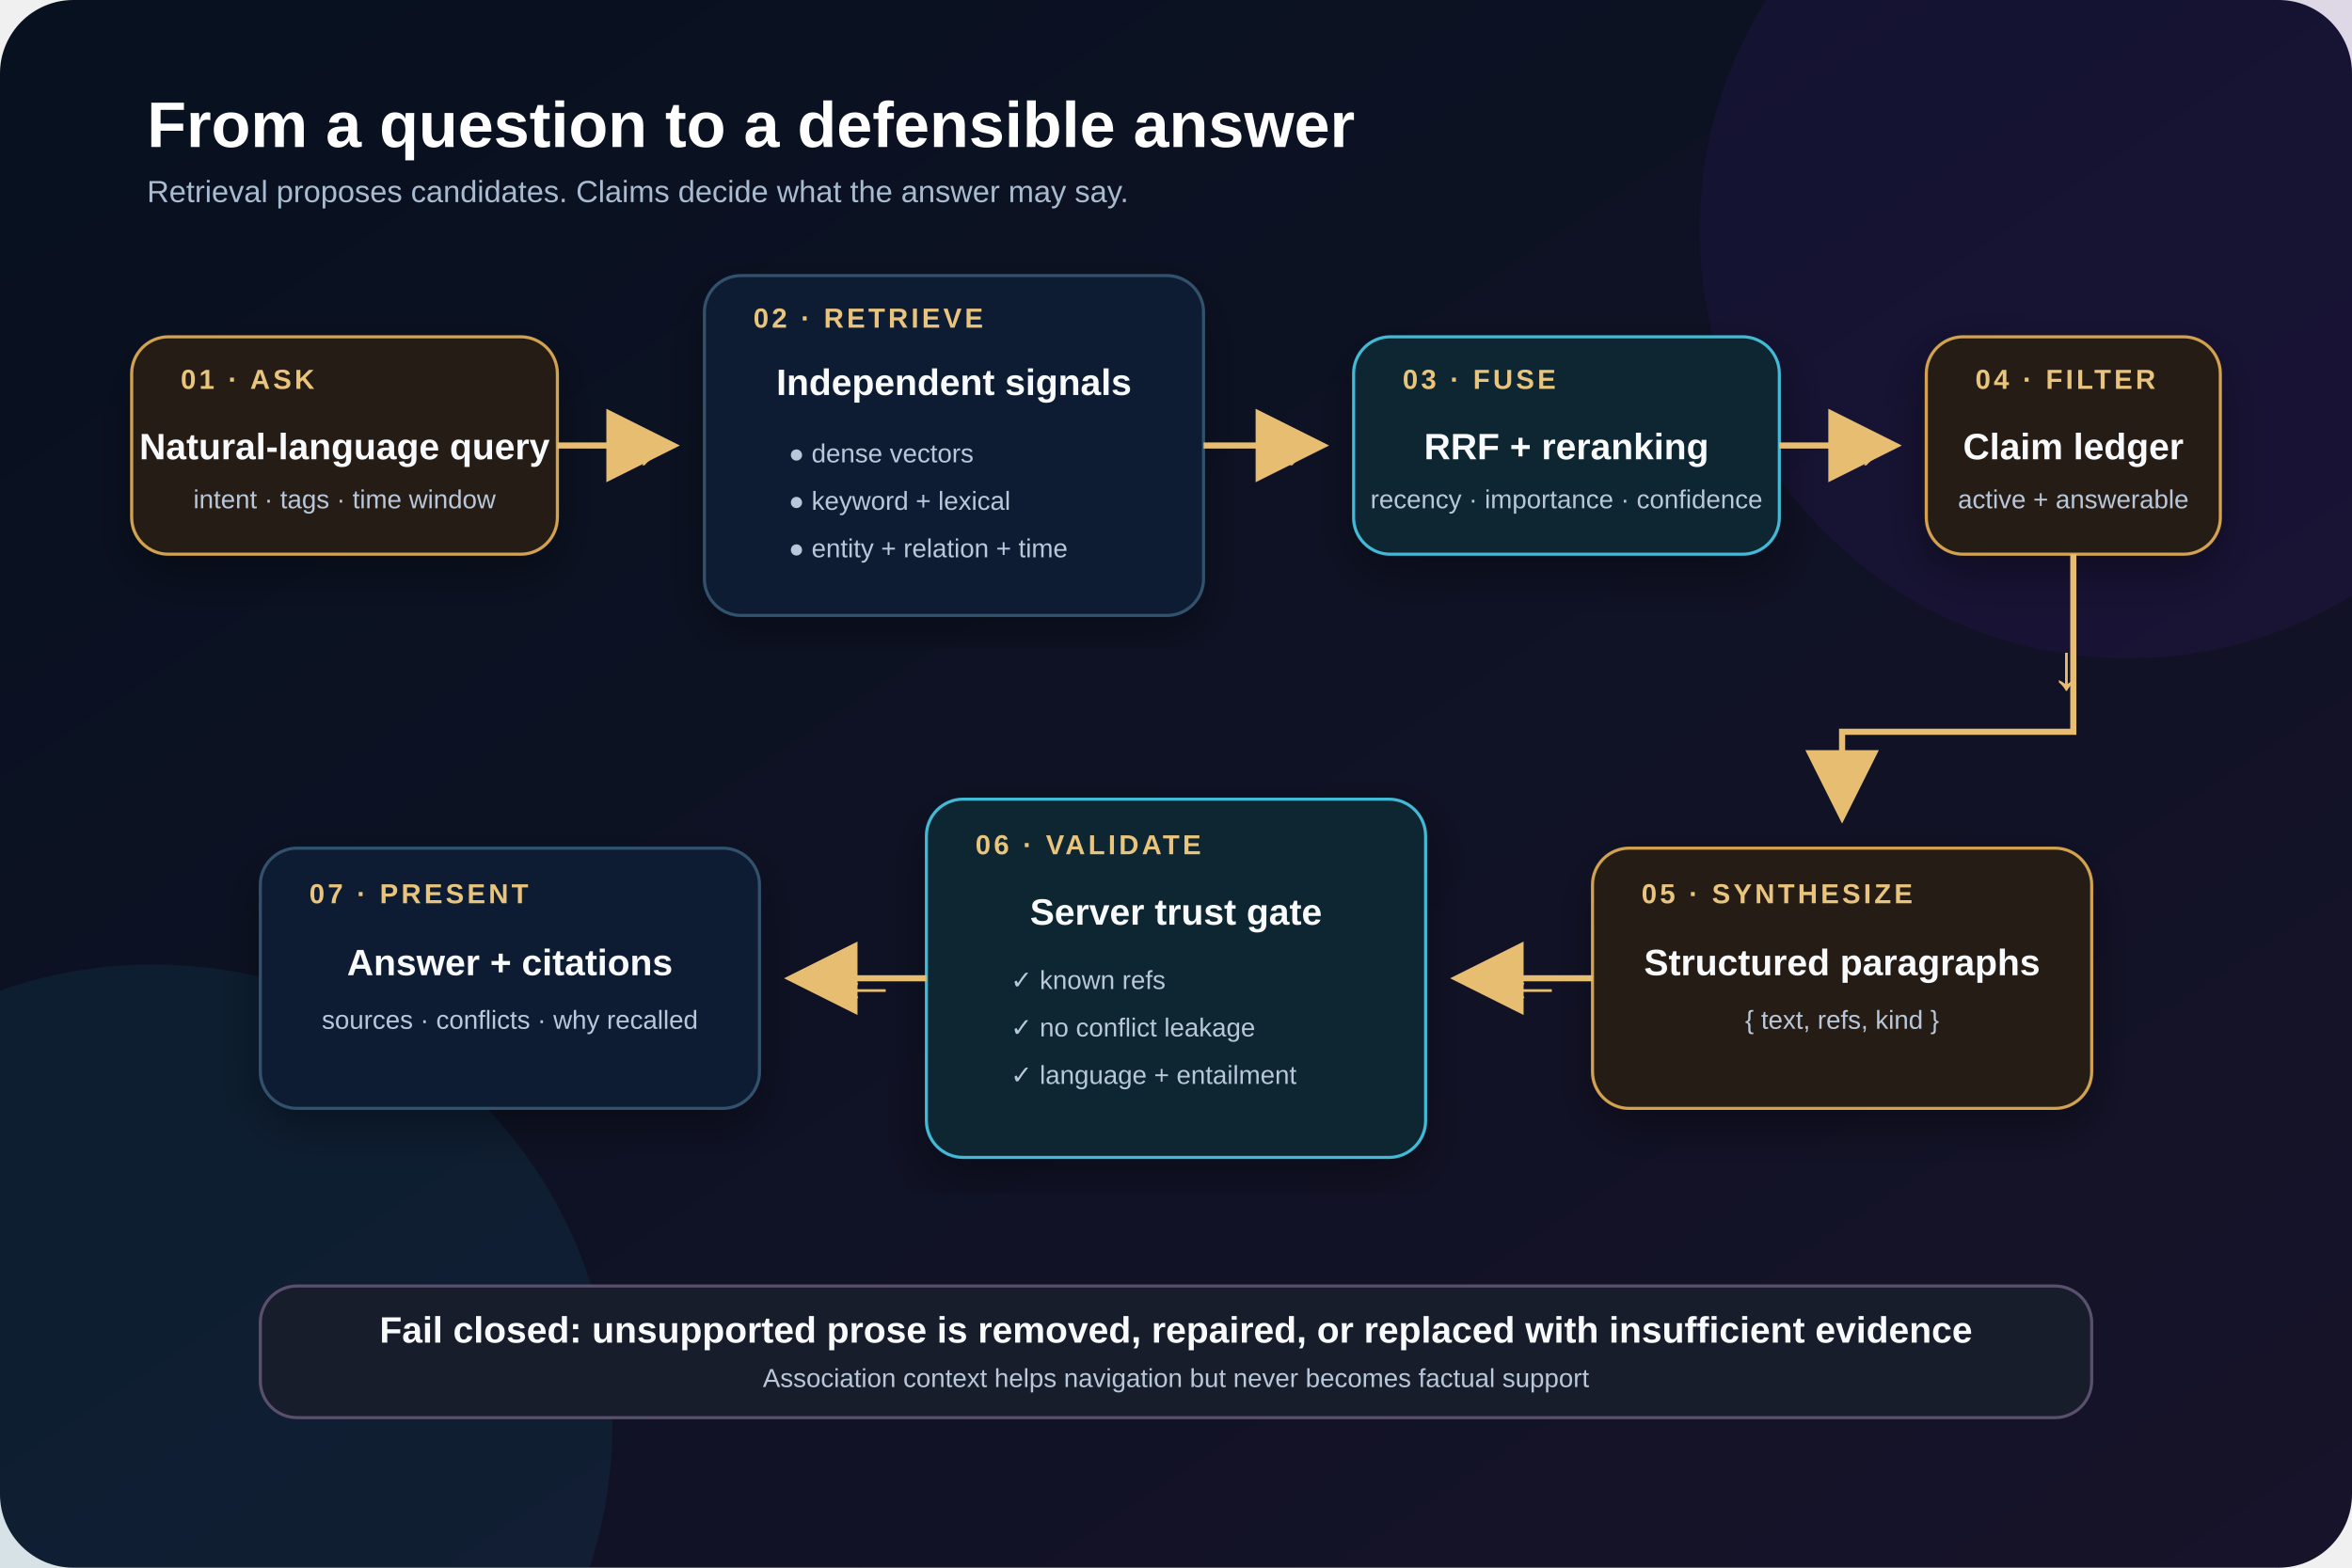
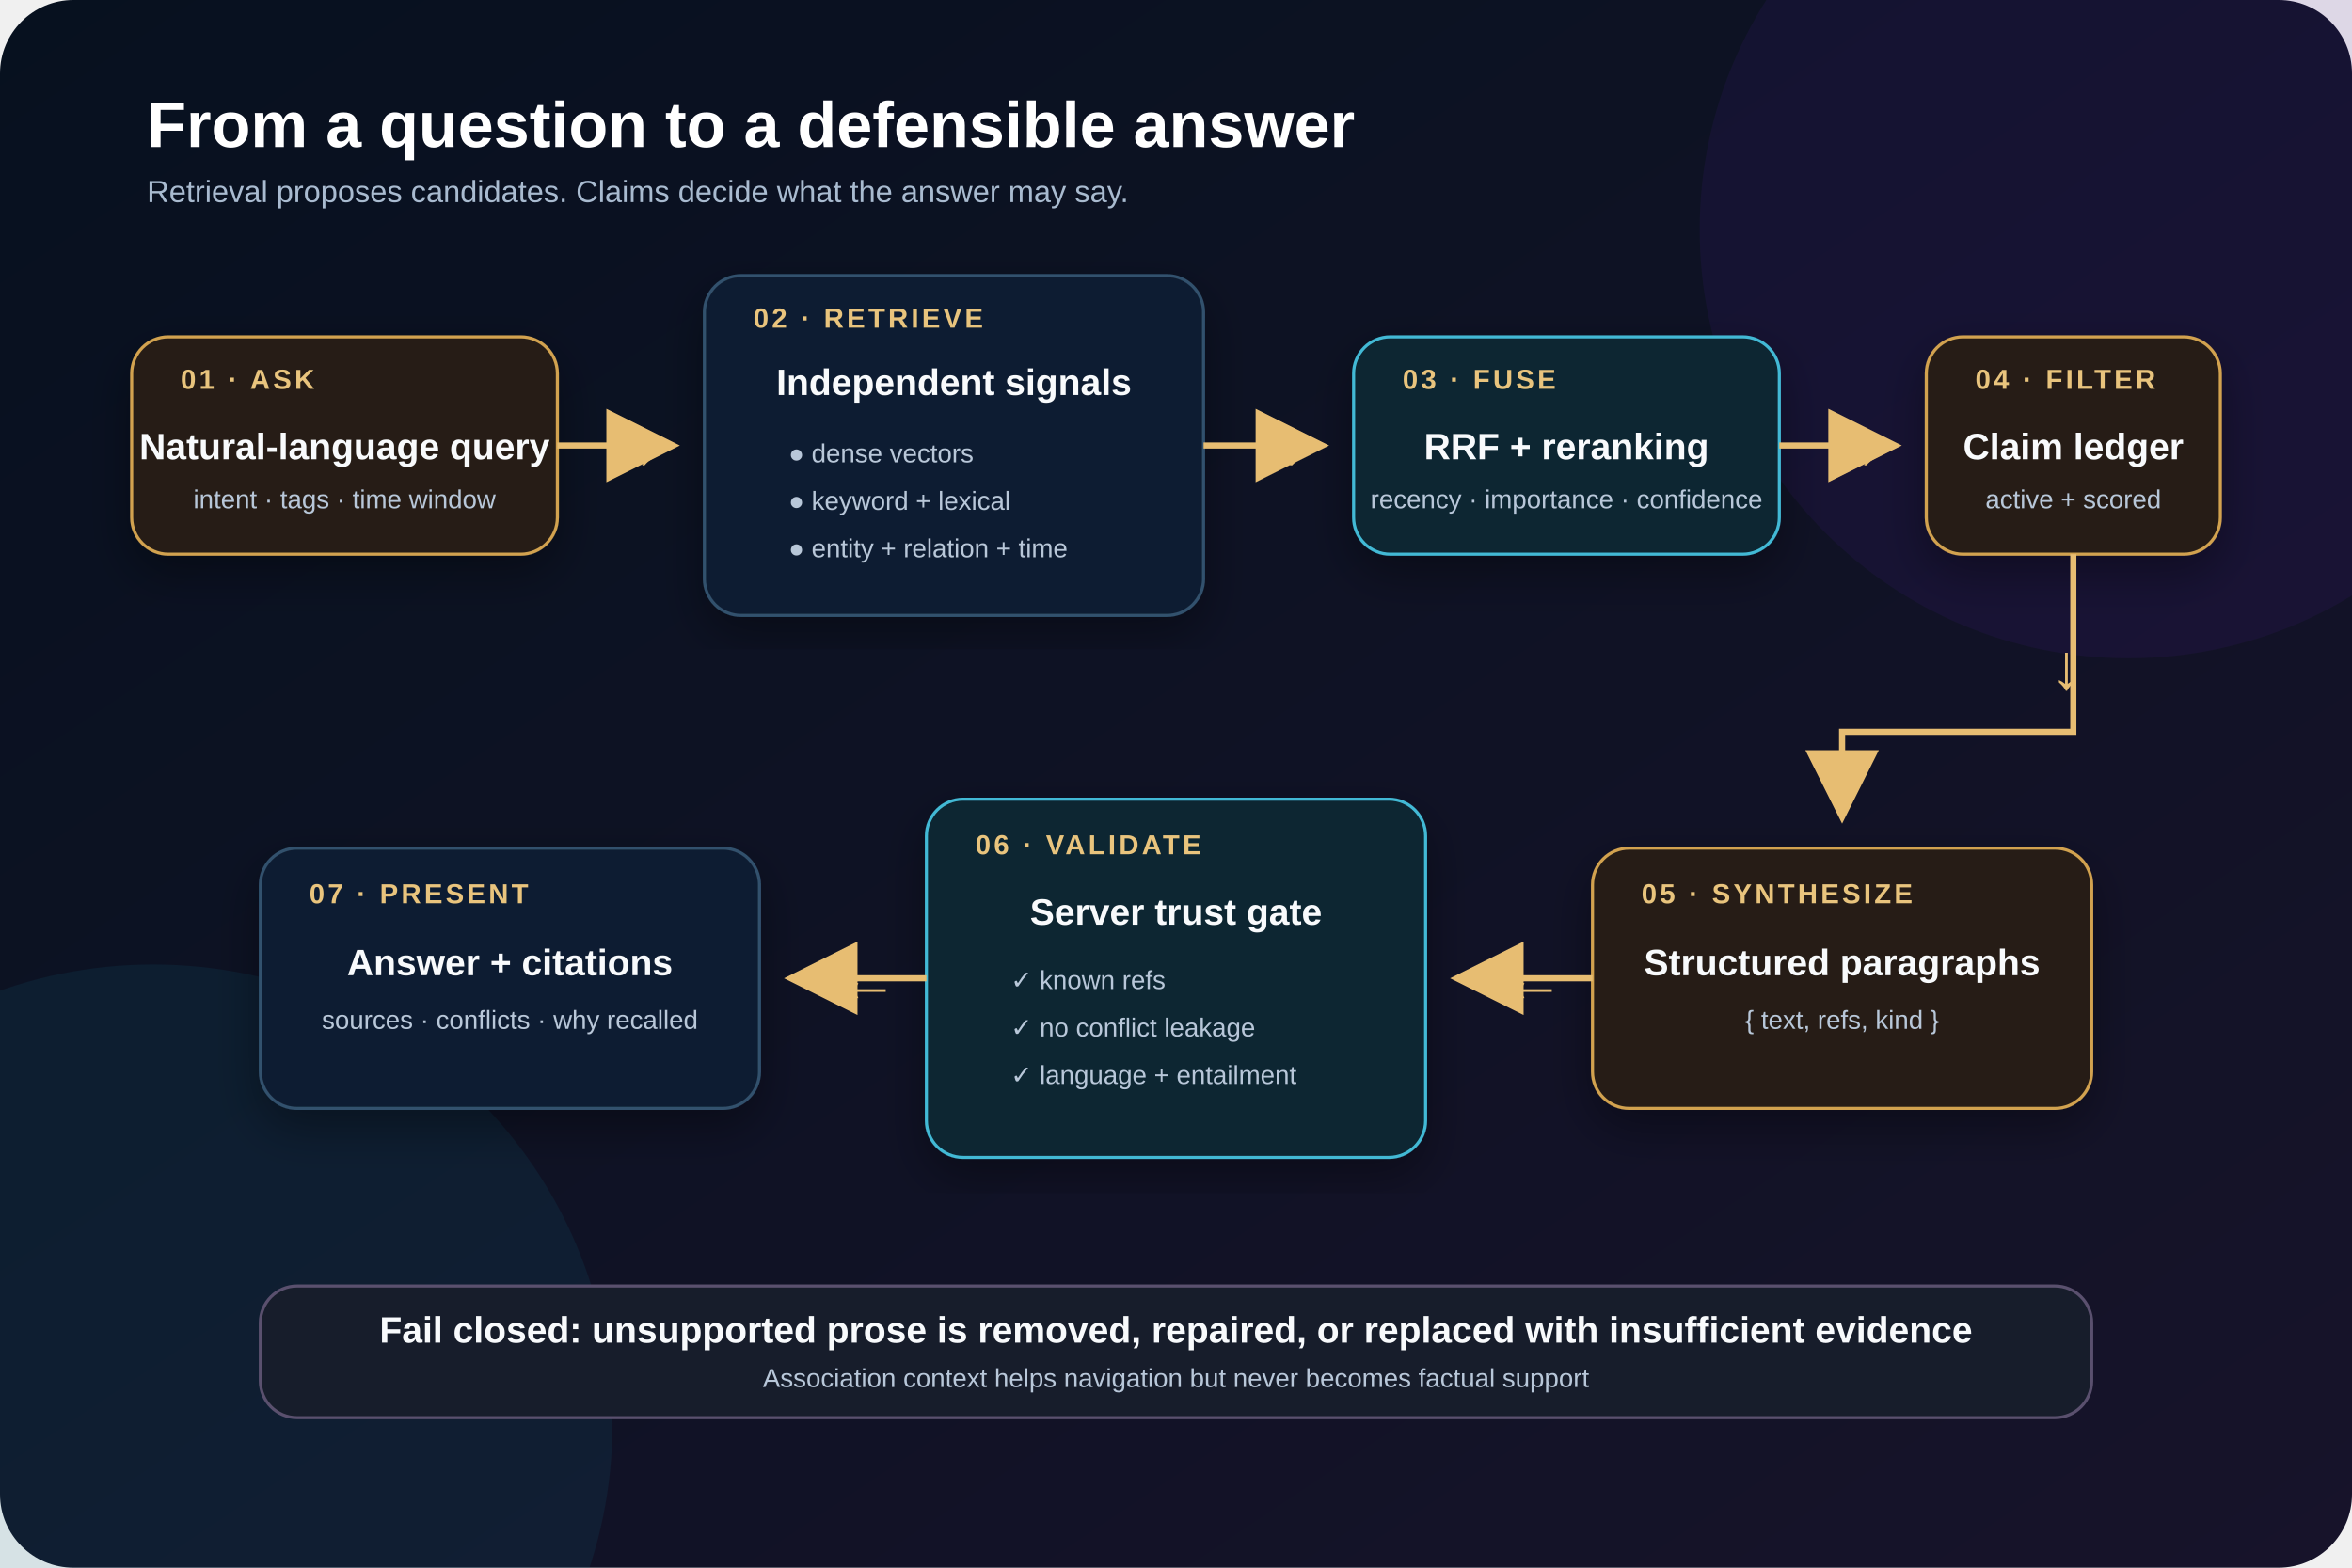
<svg xmlns="http://www.w3.org/2000/svg" width="1536" height="1024" viewBox="0 0 1536 1024" role="img" aria-labelledby="title desc">
  <defs>
    <linearGradient id="bg2" x1="0" y1="0" x2="1" y2="1">
      <stop stop-color="#07111f" />
      <stop offset="1" stop-color="#17132a" />
    </linearGradient>
    <filter id="shadow2">
      <feDropShadow dx="0" dy="12" stdDeviation="15" flood-color="#000" flood-opacity=".35" />
    </filter>
    <marker id="arrow2" markerWidth="12" markerHeight="12" refX="10" refY="6" orient="auto">
      <path d="M0 0l12 6-12 6z" fill="#e7bd72" />
    </marker>
    <style>
      .title{font-family:Arial,sans-serif;font-weight:700;font-size:42px;fill:#fff}.sub{font-family:Arial,sans-serif;font-weight:400;font-size:20px;fill:#a9bbd0}.step{font-family:Arial,sans-serif;font-weight:700;font-size:18px;letter-spacing:2px;fill:#e9c47d}.label{font-family:Arial,sans-serif;font-weight:700;font-size:24px;fill:#f8fafc}.small{font-family:Arial,sans-serif;font-weight:400;font-size:17px;fill:#b8c7d9}.arrowtext{font-family:Arial,sans-serif;font-weight:700;font-size:42px;fill:#e7bd72}.box{fill:#111f33;stroke:#31516d;stroke-width:2}.gold{fill:#281f18;stroke:#d2a24f;stroke-width:2}.cyan{fill:#0c2531;stroke:#43b9d5;stroke-width:2}.line{fill:none;stroke:#e7bd72;stroke-width:4;marker-end:url(#arrow2)}
    </style>
  </defs>
  <rect width="1536" height="1024" rx="48" fill="url(#bg2)" />
  <circle cx="1390" cy="150" r="280" fill="#4c1d95" opacity=".12" />
  <circle cx="100" cy="930" r="300" fill="#0e7490" opacity=".12" />
  <text x="96" y="96" class="title">From a question to a defensible answer</text>
  <text x="96" y="132" class="sub">Retrieval proposes candidates. Claims decide what the answer may say.</text>
  <g filter="url(#shadow2)">
    <rect x="86" y="220" width="278" height="142" rx="24" class="gold" />
    <text x="118" y="254" class="step">01 · ASK</text>
    <text x="225" y="300" text-anchor="middle" class="label">Natural-language query</text>
    <text x="225" y="332" text-anchor="middle" class="small">intent · tags · time window</text>
    <rect x="460" y="180" width="326" height="222" rx="24" class="box" />
    <text x="492" y="214" class="step">02 · RETRIEVE</text>
    <text x="623" y="258" text-anchor="middle" class="label">Independent signals</text>
    <text x="515" y="302" class="small">● dense vectors</text>
    <text x="515" y="333" class="small">● keyword + lexical</text>
    <text x="515" y="364" class="small">● entity + relation + time</text>
    <rect x="884" y="220" width="278" height="142" rx="24" class="cyan" />
    <text x="916" y="254" class="step">03 · FUSE</text>
    <text x="1023" y="300" text-anchor="middle" class="label">RRF + reranking</text>
    <text x="1023" y="332" text-anchor="middle" class="small">recency · importance · confidence</text>
    <rect x="1258" y="220" width="192" height="142" rx="24" class="gold" />
    <text x="1290" y="254" class="step">04 · FILTER</text>
    <text x="1354" y="300" text-anchor="middle" class="label">Claim ledger</text>
-     <text x="1354" y="332" text-anchor="middle" class="small">active + answerable</text>
+     <text x="1354" y="332" text-anchor="middle" class="small">active + scored</text>
  </g>
  <path d="M364 291H436" class="line" />
  <path d="M786 291H860" class="line" />
  <path d="M1162 291H1234" class="line" />
  <text x="393" y="306" class="arrowtext">→</text>
  <text x="816" y="306" class="arrowtext">→</text>
  <text x="1191" y="306" class="arrowtext">→</text>
  <g filter="url(#shadow2)">
    <rect x="170" y="554" width="326" height="170" rx="24" class="box" />
    <text x="202" y="590" class="step">07 · PRESENT</text>
    <text x="333" y="637" text-anchor="middle" class="label">Answer + citations</text>
    <text x="333" y="672" text-anchor="middle" class="small">sources · conflicts · why recalled</text>
    <rect x="605" y="522" width="326" height="234" rx="24" class="cyan" />
    <text x="637" y="558" class="step">06 · VALIDATE</text>
    <text x="768" y="604" text-anchor="middle" class="label">Server trust gate</text>
    <text x="660" y="646" class="small">✓ known refs</text>
    <text x="660" y="677" class="small">✓ no conflict leakage</text>
    <text x="660" y="708" class="small">✓ language + entailment</text>
    <rect x="1040" y="554" width="326" height="170" rx="24" class="gold" />
    <text x="1072" y="590" class="step">05 · SYNTHESIZE</text>
    <text x="1203" y="637" text-anchor="middle" class="label">Structured paragraphs</text>
    <text x="1203" y="672" text-anchor="middle" class="small">{ text, refs, kind }</text>
  </g>
  <path d="M1354 362V478H1203V530" class="line" />
  <path d="M1040 639H955" class="line" />
  <path d="M605 639H520" class="line" />
  <text x="1339" y="450" class="arrowtext">↓</text>
  <text x="980" y="654" class="arrowtext">←</text>
  <text x="545" y="654" class="arrowtext">←</text>
  <rect x="170" y="840" width="1196" height="86" rx="24" fill="#171d2b" stroke="#5a506e" stroke-width="2" />
  <text x="768" y="877" text-anchor="middle" class="label">Fail closed: unsupported prose is removed, repaired, or replaced with insufficient evidence</text>
  <text x="768" y="906" text-anchor="middle" class="small">Association context helps navigation but never becomes factual support</text>
</svg>
